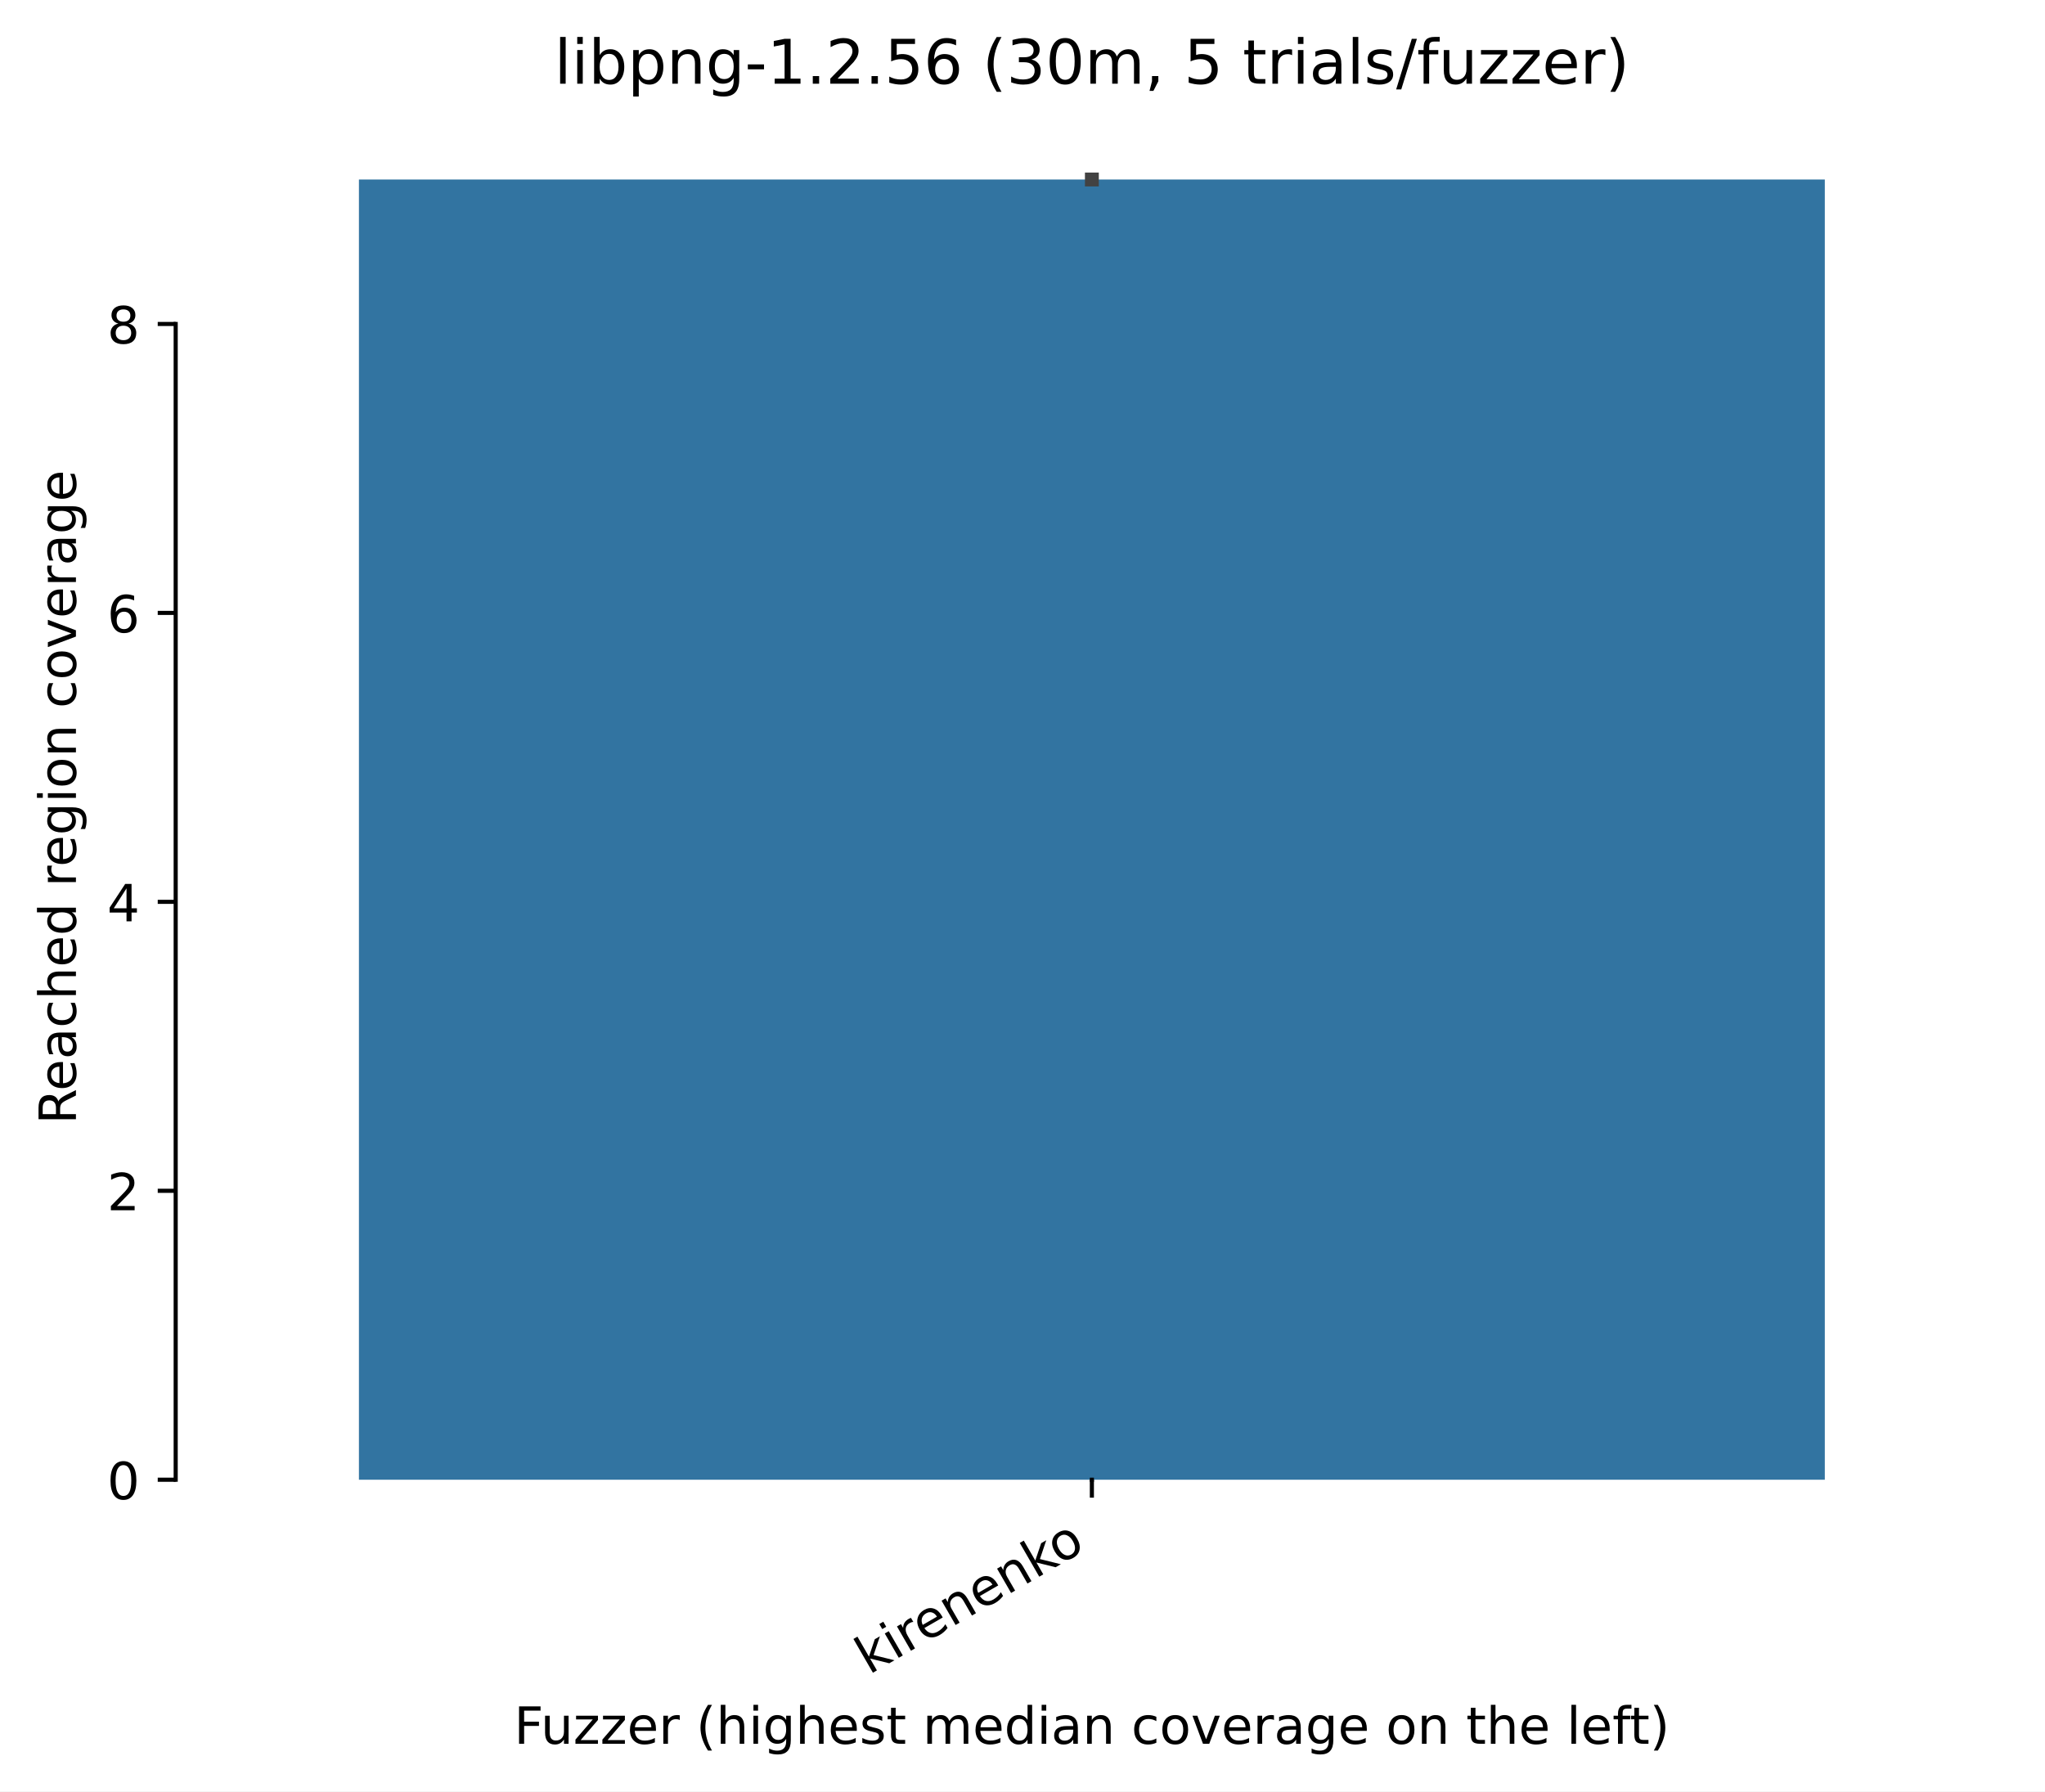
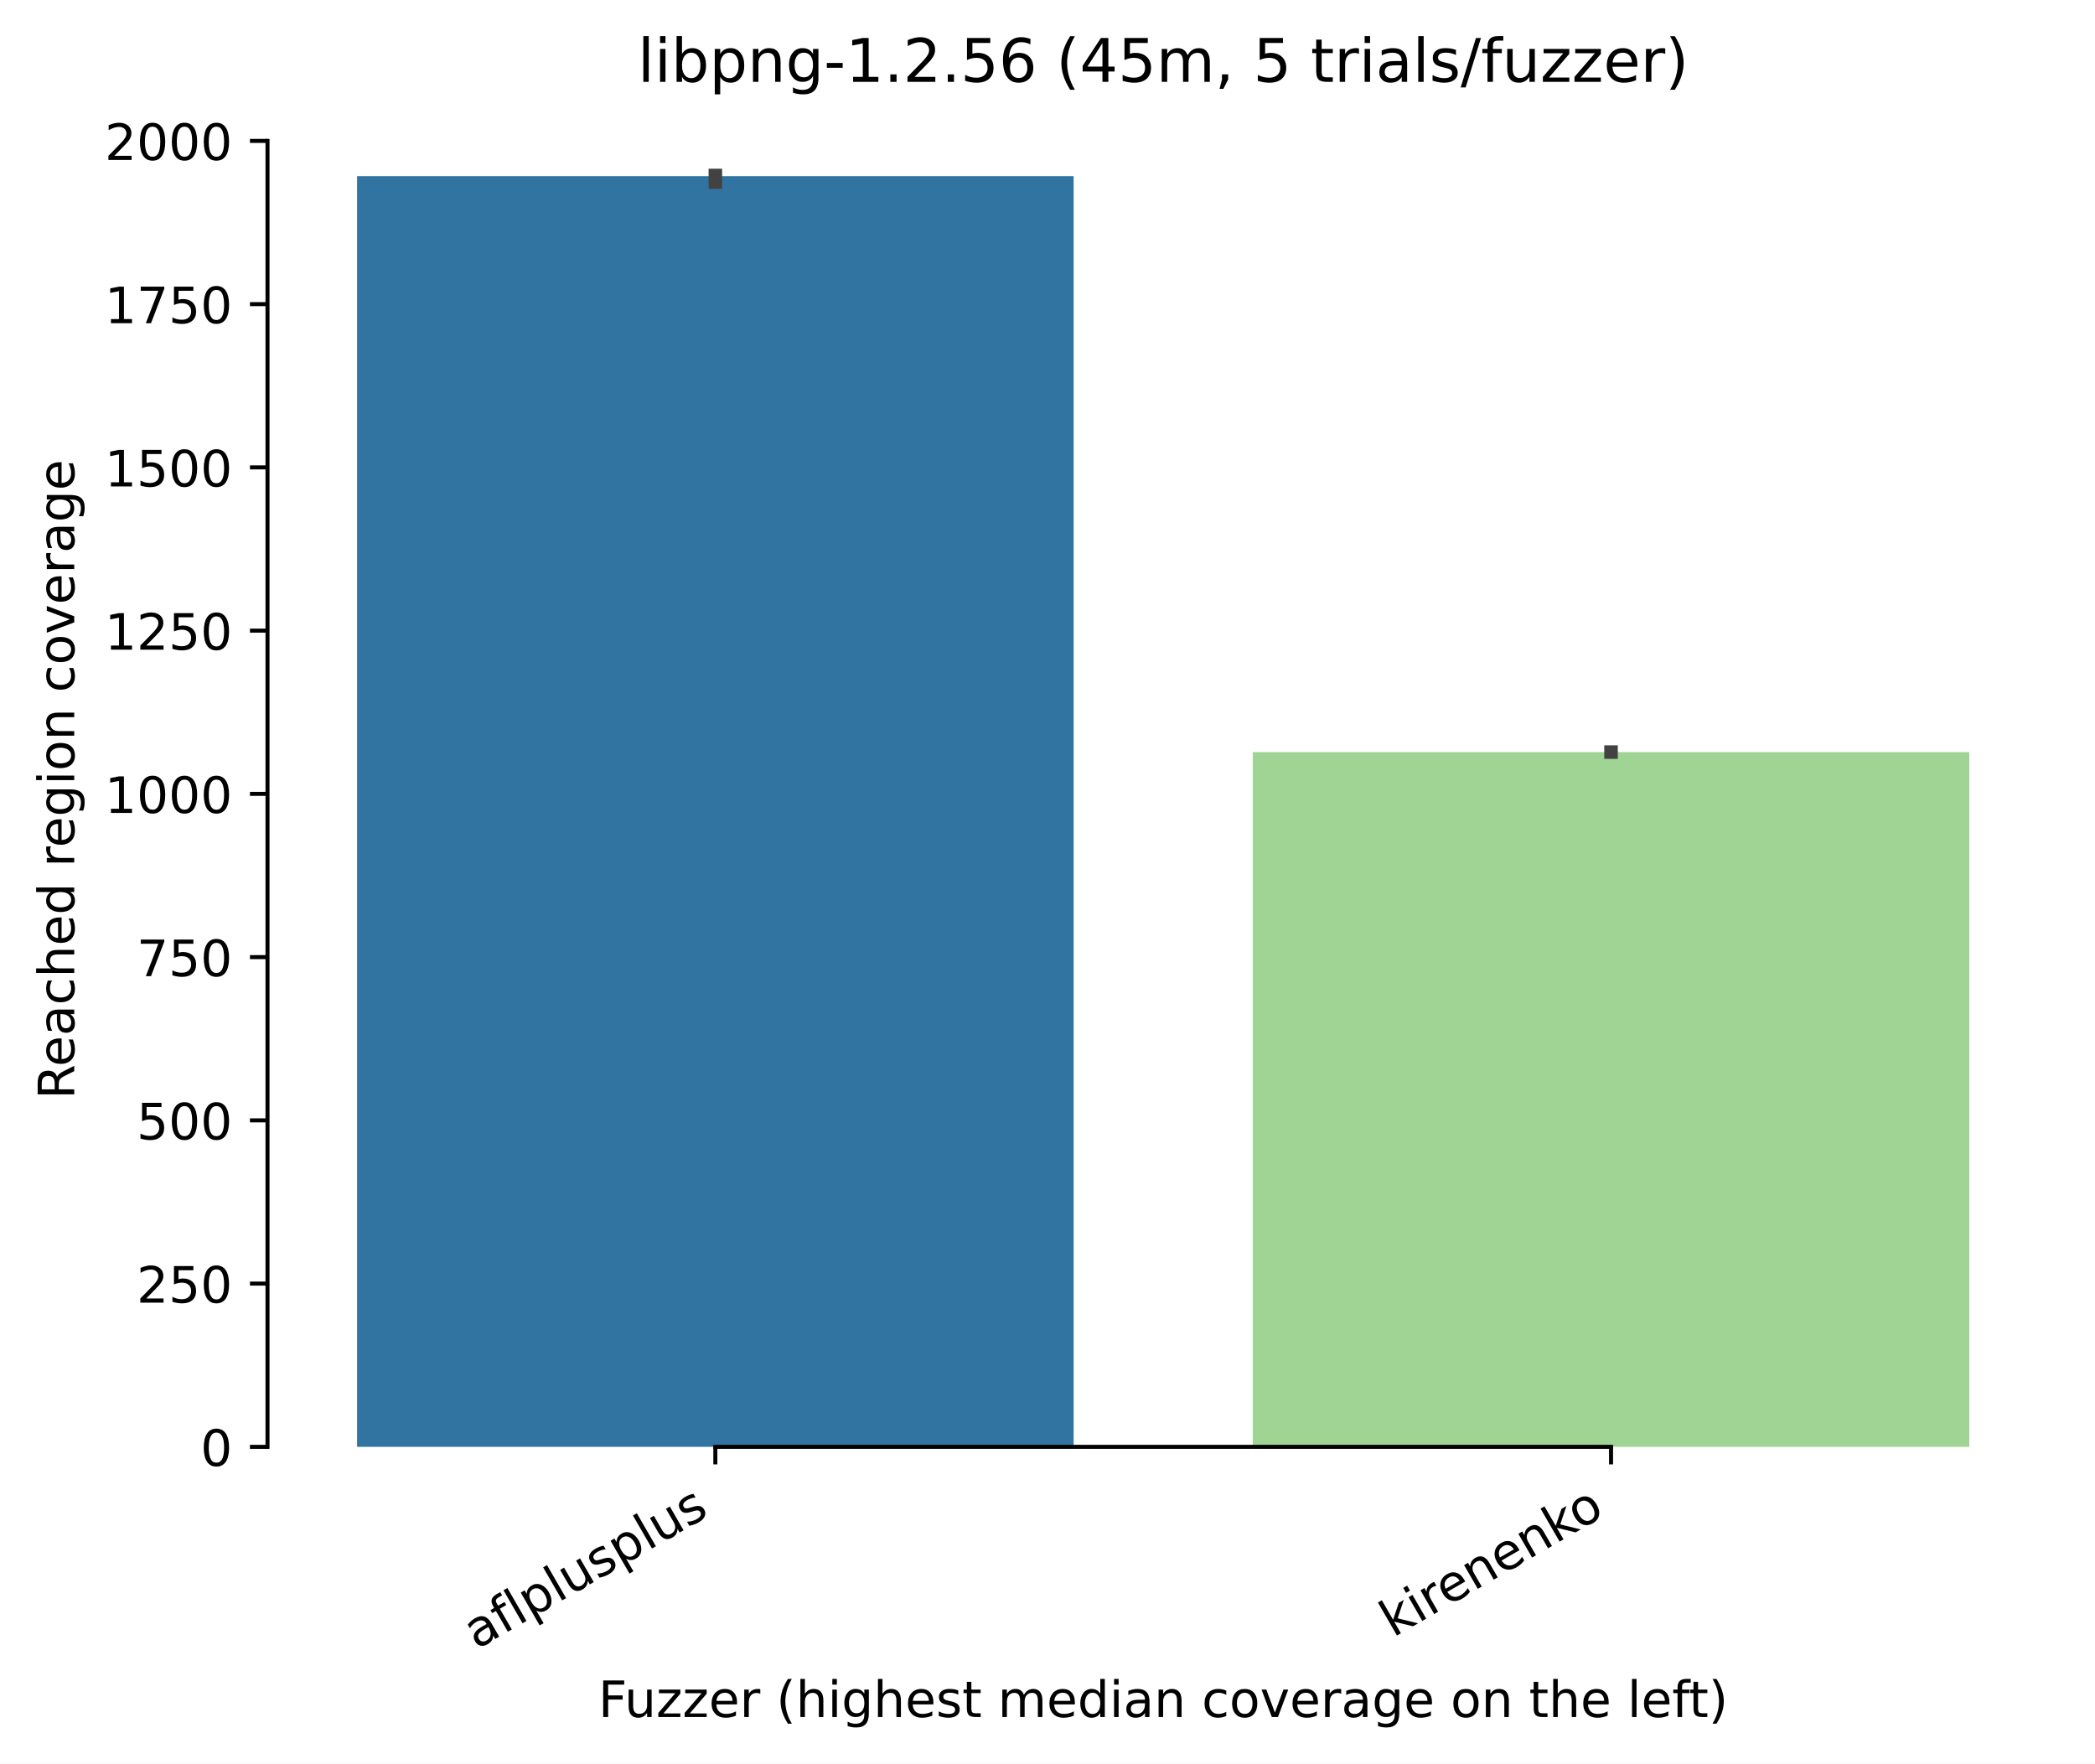
- <svg xmlns="http://www.w3.org/2000/svg" xmlns:xlink="http://www.w3.org/1999/xlink" height="349.181pt" version="1.1" viewBox="0 0 398.561 349.181" width="398.561pt">
+ <svg xmlns="http://www.w3.org/2000/svg" xmlns:xlink="http://www.w3.org/1999/xlink" height="351.576pt" version="1.1" viewBox="0 0 417.648 351.576" width="417.648pt">
  <defs>
    <style type="text/css">*{stroke-linecap:butt;stroke-linejoin:round;}</style>
  </defs>
  <g id="figure_1">
    <g id="patch_1">
-       <path d="M 0 349.181  L 398.561 349.181  L 398.561 -0  L 0 -0  z " style="fill:#ffffff;" />
+       <path d="M 0 351.576  L 417.648 351.576  L 417.648 0  L 0 0  z " style="fill:#ffffff;" />
    </g>
    <g id="axes_1">
      <g id="patch_2">
-         <path d="M 34.241 288.43  L 391.361 288.43  L 391.361 22.318  L 34.241 22.318  z " style="fill:#ffffff;" />
+         <path d="M 53.328 288.43  L 410.448 288.43  L 410.448 22.318  L 53.328 22.318  z " style="fill:#ffffff;" />
      </g>
      <g id="patch_3">
-         <path clip-path="url(#p8a87425420)" d="M 69.953 288.43  L 355.649 288.43  L 355.649 34.99  L 69.953 34.99  z " style="fill:#3274a1;" />
+         <path clip-path="url(#pb65edee207)" d="M 71.184 288.43  L 214.032 288.43  L 214.032 35.12  L 71.184 35.12  z " style="fill:#3274a1;" />
+       </g>
+       <g id="patch_4">
+         <path clip-path="url(#pb65edee207)" d="M 249.744 288.43  L 392.592 288.43  L 392.592 149.93  L 249.744 149.93  z " style="fill:#9fd495;" />
      </g>
      <g id="matplotlib.axis_1">
        <g id="xtick_1">
          <g id="line2d_1">
            <defs>
-               <path d="M 0 0  L 0 3.5  " id="m3ad1e828c8" style="stroke:#000000;stroke-width:0.8;" />
+               <path d="M 0 0  L 0 3.5  " id="m76d5d3976e" style="stroke:#000000;stroke-width:0.8;" />
            </defs>
            <g>
-               <use style="stroke:#000000;stroke-width:0.8;" x="212.801" xlink:href="#m3ad1e828c8" y="288.43" />
+               <use style="stroke:#000000;stroke-width:0.8;" x="142.608" xlink:href="#m76d5d3976e" y="288.43" />
            </g>
          </g>
          <g id="text_1">
-             <g transform="translate(169.3404 326.502)rotate(-30)scale(0.1 -0.1)">
+             <g transform="translate(94.99912 328.8973)rotate(-30)scale(0.1 -0.1)">
+               <defs>
+                 <path d="M 34.281 27.484  Q 23.391 27.484 19.188 25  Q 14.984 22.516 14.984 16.5  Q 14.984 11.719 18.141 8.906  Q 21.297 6.109 26.703 6.109  Q 34.188 6.109 38.703 11.406  Q 43.219 16.703 43.219 25.484  L 43.219 27.484  z M 52.203 31.203  L 52.203 0  L 43.219 0  L 43.219 8.297  Q 40.141 3.328 35.547 0.953  Q 30.953 -1.422 24.312 -1.422  Q 15.922 -1.422 10.953 3.297  Q 6 8.016 6 15.922  Q 6 25.141 12.172 29.828  Q 18.359 34.516 30.609 34.516  L 43.219 34.516  L 43.219 35.406  Q 43.219 41.609 39.141 45  Q 35.062 48.391 27.688 48.391  Q 23 48.391 18.547 47.266  Q 14.109 46.141 10.016 43.891  L 10.016 52.203  Q 14.938 54.109 19.578 55.047  Q 24.219 56 28.609 56  Q 40.484 56 46.344 49.844  Q 52.203 43.703 52.203 31.203  z " id="DejaVuSans-97" />
+                 <path d="M 37.109 75.984  L 37.109 68.5  L 28.516 68.5  Q 23.688 68.5 21.797 66.547  Q 19.922 64.594 19.922 59.516  L 19.922 54.688  L 34.719 54.688  L 34.719 47.703  L 19.922 47.703  L 19.922 0  L 10.891 0  L 10.891 47.703  L 2.297 47.703  L 2.297 54.688  L 10.891 54.688  L 10.891 58.5  Q 10.891 67.625 15.141 71.797  Q 19.391 75.984 28.609 75.984  z " id="DejaVuSans-102" />
+                 <path d="M 9.422 75.984  L 18.406 75.984  L 18.406 0  L 9.422 0  z " id="DejaVuSans-108" />
+                 <path d="M 18.109 8.203  L 18.109 -20.797  L 9.078 -20.797  L 9.078 54.688  L 18.109 54.688  L 18.109 46.391  Q 20.953 51.266 25.266 53.625  Q 29.594 56 35.594 56  Q 45.562 56 51.781 48.094  Q 58.016 40.188 58.016 27.297  Q 58.016 14.406 51.781 6.484  Q 45.562 -1.422 35.594 -1.422  Q 29.594 -1.422 25.266 0.953  Q 20.953 3.328 18.109 8.203  z M 48.688 27.297  Q 48.688 37.203 44.609 42.844  Q 40.531 48.484 33.406 48.484  Q 26.266 48.484 22.188 42.844  Q 18.109 37.203 18.109 27.297  Q 18.109 17.391 22.188 11.75  Q 26.266 6.109 33.406 6.109  Q 40.531 6.109 44.609 11.75  Q 48.688 17.391 48.688 27.297  z " id="DejaVuSans-112" />
+                 <path d="M 8.5 21.578  L 8.5 54.688  L 17.484 54.688  L 17.484 21.922  Q 17.484 14.156 20.5 10.266  Q 23.531 6.391 29.594 6.391  Q 36.859 6.391 41.078 11.031  Q 45.312 15.672 45.312 23.688  L 45.312 54.688  L 54.297 54.688  L 54.297 0  L 45.312 0  L 45.312 8.406  Q 42.047 3.422 37.719 1  Q 33.406 -1.422 27.688 -1.422  Q 18.266 -1.422 13.375 4.438  Q 8.5 10.297 8.5 21.578  z M 31.109 56  z " id="DejaVuSans-117" />
+                 <path d="M 44.281 53.078  L 44.281 44.578  Q 40.484 46.531 36.375 47.5  Q 32.281 48.484 27.875 48.484  Q 21.188 48.484 17.844 46.438  Q 14.5 44.391 14.5 40.281  Q 14.5 37.156 16.891 35.375  Q 19.281 33.594 26.516 31.984  L 29.594 31.297  Q 39.156 29.25 43.188 25.516  Q 47.219 21.781 47.219 15.094  Q 47.219 7.469 41.188 3.016  Q 35.156 -1.422 24.609 -1.422  Q 20.219 -1.422 15.453 -0.562  Q 10.688 0.297 5.422 2  L 5.422 11.281  Q 10.406 8.688 15.234 7.391  Q 20.062 6.109 24.812 6.109  Q 31.156 6.109 34.562 8.281  Q 37.984 10.453 37.984 14.406  Q 37.984 18.062 35.516 20.016  Q 33.062 21.969 24.703 23.781  L 21.578 24.516  Q 13.234 26.266 9.516 29.906  Q 5.812 33.547 5.812 39.891  Q 5.812 47.609 11.281 51.797  Q 16.75 56 26.812 56  Q 31.781 56 36.172 55.266  Q 40.578 54.547 44.281 53.078  z " id="DejaVuSans-115" />
+               </defs>
+               <use xlink:href="#DejaVuSans-97" />
+               <use x="61.279" xlink:href="#DejaVuSans-102" />
+               <use x="96.484" xlink:href="#DejaVuSans-108" />
+               <use x="124.268" xlink:href="#DejaVuSans-112" />
+               <use x="187.744" xlink:href="#DejaVuSans-108" />
+               <use x="215.527" xlink:href="#DejaVuSans-117" />
+               <use x="278.906" xlink:href="#DejaVuSans-115" />
+               <use x="331.006" xlink:href="#DejaVuSans-112" />
+               <use x="394.482" xlink:href="#DejaVuSans-108" />
+               <use x="422.266" xlink:href="#DejaVuSans-117" />
+               <use x="485.645" xlink:href="#DejaVuSans-115" />
+             </g>
+           </g>
+         </g>
+         <g id="xtick_2">
+           <g id="line2d_2">
+             <g>
+               <use style="stroke:#000000;stroke-width:0.8;" x="321.168" xlink:href="#m76d5d3976e" y="288.43" />
+             </g>
+           </g>
+           <g id="text_2">
+             <g transform="translate(277.7079 326.502)rotate(-30)scale(0.1 -0.1)">
              <defs>
                <path d="M 9.078 75.984  L 18.109 75.984  L 18.109 31.109  L 44.922 54.688  L 56.391 54.688  L 27.391 29.109  L 57.625 0  L 45.906 0  L 18.109 26.703  L 18.109 0  L 9.078 0  z " id="DejaVuSans-107" />
                <path d="M 9.422 54.688  L 18.406 54.688  L 18.406 0  L 9.422 0  z M 9.422 75.984  L 18.406 75.984  L 18.406 64.594  L 9.422 64.594  z " id="DejaVuSans-105" />
                <path d="M 41.109 46.297  Q 39.594 47.172 37.812 47.578  Q 36.031 48 33.891 48  Q 26.266 48 22.188 43.047  Q 18.109 38.094 18.109 28.812  L 18.109 0  L 9.078 0  L 9.078 54.688  L 18.109 54.688  L 18.109 46.188  Q 20.953 51.172 25.484 53.578  Q 30.031 56 36.531 56  Q 37.453 56 38.578 55.875  Q 39.703 55.766 41.062 55.516  z " id="DejaVuSans-114" />
                <path d="M 56.203 29.594  L 56.203 25.203  L 14.891 25.203  Q 15.484 15.922 20.484 11.062  Q 25.484 6.203 34.422 6.203  Q 39.594 6.203 44.453 7.469  Q 49.312 8.734 54.109 11.281  L 54.109 2.781  Q 49.266 0.734 44.188 -0.344  Q 39.109 -1.422 33.891 -1.422  Q 20.797 -1.422 13.156 6.188  Q 5.516 13.812 5.516 26.812  Q 5.516 40.234 12.766 48.109  Q 20.016 56 32.328 56  Q 43.359 56 49.781 48.891  Q 56.203 41.797 56.203 29.594  z M 47.219 32.234  Q 47.125 39.594 43.094 43.984  Q 39.062 48.391 32.422 48.391  Q 24.906 48.391 20.391 44.141  Q 15.875 39.891 15.188 32.172  z " id="DejaVuSans-101" />
                <path d="M 54.891 33.016  L 54.891 0  L 45.906 0  L 45.906 32.719  Q 45.906 40.484 42.875 44.328  Q 39.844 48.188 33.797 48.188  Q 26.516 48.188 22.312 43.547  Q 18.109 38.922 18.109 30.906  L 18.109 0  L 9.078 0  L 9.078 54.688  L 18.109 54.688  L 18.109 46.188  Q 21.344 51.125 25.703 53.562  Q 30.078 56 35.797 56  Q 45.219 56 50.047 50.172  Q 54.891 44.344 54.891 33.016  z " id="DejaVuSans-110" />
                <path d="M 30.609 48.391  Q 23.391 48.391 19.188 42.75  Q 14.984 37.109 14.984 27.297  Q 14.984 17.484 19.156 11.844  Q 23.344 6.203 30.609 6.203  Q 37.797 6.203 41.984 11.859  Q 46.188 17.531 46.188 27.297  Q 46.188 37.016 41.984 42.703  Q 37.797 48.391 30.609 48.391  z M 30.609 56  Q 42.328 56 49.016 48.375  Q 55.719 40.766 55.719 27.297  Q 55.719 13.875 49.016 6.219  Q 42.328 -1.422 30.609 -1.422  Q 18.844 -1.422 12.172 6.219  Q 5.516 13.875 5.516 27.297  Q 5.516 40.766 12.172 48.375  Q 18.844 56 30.609 56  z " id="DejaVuSans-111" />
              </defs>
              <use xlink:href="#DejaVuSans-107" />
              <use x="57.91" xlink:href="#DejaVuSans-105" />
              <use x="85.693" xlink:href="#DejaVuSans-114" />
              <use x="124.557" xlink:href="#DejaVuSans-101" />
              <use x="186.08" xlink:href="#DejaVuSans-110" />
              <use x="249.459" xlink:href="#DejaVuSans-101" />
              <use x="310.982" xlink:href="#DejaVuSans-110" />
              <use x="374.361" xlink:href="#DejaVuSans-107" />
              <use x="428.646" xlink:href="#DejaVuSans-111" />
            </g>
          </g>
        </g>
-         <g id="text_2">
-           <g transform="translate(100.1827 339.9015)scale(0.1 -0.1)">
+         <g id="text_3">
+           <g transform="translate(119.2702 342.2968)scale(0.1 -0.1)">
            <defs>
              <path d="M 9.812 72.906  L 51.703 72.906  L 51.703 64.594  L 19.672 64.594  L 19.672 43.109  L 48.578 43.109  L 48.578 34.812  L 19.672 34.812  L 19.672 0  L 9.812 0  z " id="DejaVuSans-70" />
-               <path d="M 8.5 21.578  L 8.5 54.688  L 17.484 54.688  L 17.484 21.922  Q 17.484 14.156 20.5 10.266  Q 23.531 6.391 29.594 6.391  Q 36.859 6.391 41.078 11.031  Q 45.312 15.672 45.312 23.688  L 45.312 54.688  L 54.297 54.688  L 54.297 0  L 45.312 0  L 45.312 8.406  Q 42.047 3.422 37.719 1  Q 33.406 -1.422 27.688 -1.422  Q 18.266 -1.422 13.375 4.438  Q 8.5 10.297 8.5 21.578  z M 31.109 56  z " id="DejaVuSans-117" />
              <path d="M 5.516 54.688  L 48.188 54.688  L 48.188 46.484  L 14.406 7.172  L 48.188 7.172  L 48.188 0  L 4.297 0  L 4.297 8.203  L 38.094 47.516  L 5.516 47.516  z " id="DejaVuSans-122" />
              <path id="DejaVuSans-32" />
              <path d="M 31 75.875  Q 24.469 64.656 21.281 53.656  Q 18.109 42.672 18.109 31.391  Q 18.109 20.125 21.312 9.062  Q 24.516 -2 31 -13.188  L 23.188 -13.188  Q 15.875 -1.703 12.234 9.375  Q 8.594 20.453 8.594 31.391  Q 8.594 42.281 12.203 53.312  Q 15.828 64.359 23.188 75.875  z " id="DejaVuSans-40" />
              <path d="M 54.891 33.016  L 54.891 0  L 45.906 0  L 45.906 32.719  Q 45.906 40.484 42.875 44.328  Q 39.844 48.188 33.797 48.188  Q 26.516 48.188 22.312 43.547  Q 18.109 38.922 18.109 30.906  L 18.109 0  L 9.078 0  L 9.078 75.984  L 18.109 75.984  L 18.109 46.188  Q 21.344 51.125 25.703 53.562  Q 30.078 56 35.797 56  Q 45.219 56 50.047 50.172  Q 54.891 44.344 54.891 33.016  z " id="DejaVuSans-104" />
              <path d="M 45.406 27.984  Q 45.406 37.75 41.375 43.109  Q 37.359 48.484 30.078 48.484  Q 22.859 48.484 18.828 43.109  Q 14.797 37.75 14.797 27.984  Q 14.797 18.266 18.828 12.891  Q 22.859 7.516 30.078 7.516  Q 37.359 7.516 41.375 12.891  Q 45.406 18.266 45.406 27.984  z M 54.391 6.781  Q 54.391 -7.172 48.188 -13.984  Q 42 -20.797 29.203 -20.797  Q 24.469 -20.797 20.266 -20.094  Q 16.062 -19.391 12.109 -17.922  L 12.109 -9.188  Q 16.062 -11.328 19.922 -12.344  Q 23.781 -13.375 27.781 -13.375  Q 36.625 -13.375 41.016 -8.766  Q 45.406 -4.156 45.406 5.172  L 45.406 9.625  Q 42.625 4.781 38.281 2.391  Q 33.938 0 27.875 0  Q 17.828 0 11.672 7.656  Q 5.516 15.328 5.516 27.984  Q 5.516 40.672 11.672 48.328  Q 17.828 56 27.875 56  Q 33.938 56 38.281 53.609  Q 42.625 51.219 45.406 46.391  L 45.406 54.688  L 54.391 54.688  z " id="DejaVuSans-103" />
-               <path d="M 44.281 53.078  L 44.281 44.578  Q 40.484 46.531 36.375 47.5  Q 32.281 48.484 27.875 48.484  Q 21.188 48.484 17.844 46.438  Q 14.5 44.391 14.5 40.281  Q 14.5 37.156 16.891 35.375  Q 19.281 33.594 26.516 31.984  L 29.594 31.297  Q 39.156 29.25 43.188 25.516  Q 47.219 21.781 47.219 15.094  Q 47.219 7.469 41.188 3.016  Q 35.156 -1.422 24.609 -1.422  Q 20.219 -1.422 15.453 -0.562  Q 10.688 0.297 5.422 2  L 5.422 11.281  Q 10.406 8.688 15.234 7.391  Q 20.062 6.109 24.812 6.109  Q 31.156 6.109 34.562 8.281  Q 37.984 10.453 37.984 14.406  Q 37.984 18.062 35.516 20.016  Q 33.062 21.969 24.703 23.781  L 21.578 24.516  Q 13.234 26.266 9.516 29.906  Q 5.812 33.547 5.812 39.891  Q 5.812 47.609 11.281 51.797  Q 16.75 56 26.812 56  Q 31.781 56 36.172 55.266  Q 40.578 54.547 44.281 53.078  z " id="DejaVuSans-115" />
              <path d="M 18.312 70.219  L 18.312 54.688  L 36.812 54.688  L 36.812 47.703  L 18.312 47.703  L 18.312 18.016  Q 18.312 11.328 20.141 9.422  Q 21.969 7.516 27.594 7.516  L 36.812 7.516  L 36.812 0  L 27.594 0  Q 17.188 0 13.234 3.875  Q 9.281 7.766 9.281 18.016  L 9.281 47.703  L 2.688 47.703  L 2.688 54.688  L 9.281 54.688  L 9.281 70.219  z " id="DejaVuSans-116" />
              <path d="M 52 44.188  Q 55.375 50.25 60.062 53.125  Q 64.75 56 71.094 56  Q 79.641 56 84.281 50.016  Q 88.922 44.047 88.922 33.016  L 88.922 0  L 79.891 0  L 79.891 32.719  Q 79.891 40.578 77.094 44.375  Q 74.312 48.188 68.609 48.188  Q 61.625 48.188 57.562 43.547  Q 53.516 38.922 53.516 30.906  L 53.516 0  L 44.484 0  L 44.484 32.719  Q 44.484 40.625 41.703 44.406  Q 38.922 48.188 33.109 48.188  Q 26.219 48.188 22.156 43.531  Q 18.109 38.875 18.109 30.906  L 18.109 0  L 9.078 0  L 9.078 54.688  L 18.109 54.688  L 18.109 46.188  Q 21.188 51.219 25.484 53.609  Q 29.781 56 35.688 56  Q 41.656 56 45.828 52.969  Q 50 49.953 52 44.188  z " id="DejaVuSans-109" />
              <path d="M 45.406 46.391  L 45.406 75.984  L 54.391 75.984  L 54.391 0  L 45.406 0  L 45.406 8.203  Q 42.578 3.328 38.25 0.953  Q 33.938 -1.422 27.875 -1.422  Q 17.969 -1.422 11.734 6.484  Q 5.516 14.406 5.516 27.297  Q 5.516 40.188 11.734 48.094  Q 17.969 56 27.875 56  Q 33.938 56 38.25 53.625  Q 42.578 51.266 45.406 46.391  z M 14.797 27.297  Q 14.797 17.391 18.875 11.75  Q 22.953 6.109 30.078 6.109  Q 37.203 6.109 41.297 11.75  Q 45.406 17.391 45.406 27.297  Q 45.406 37.203 41.297 42.844  Q 37.203 48.484 30.078 48.484  Q 22.953 48.484 18.875 42.844  Q 14.797 37.203 14.797 27.297  z " id="DejaVuSans-100" />
-               <path d="M 34.281 27.484  Q 23.391 27.484 19.188 25  Q 14.984 22.516 14.984 16.5  Q 14.984 11.719 18.141 8.906  Q 21.297 6.109 26.703 6.109  Q 34.188 6.109 38.703 11.406  Q 43.219 16.703 43.219 25.484  L 43.219 27.484  z M 52.203 31.203  L 52.203 0  L 43.219 0  L 43.219 8.297  Q 40.141 3.328 35.547 0.953  Q 30.953 -1.422 24.312 -1.422  Q 15.922 -1.422 10.953 3.297  Q 6 8.016 6 15.922  Q 6 25.141 12.172 29.828  Q 18.359 34.516 30.609 34.516  L 43.219 34.516  L 43.219 35.406  Q 43.219 41.609 39.141 45  Q 35.062 48.391 27.688 48.391  Q 23 48.391 18.547 47.266  Q 14.109 46.141 10.016 43.891  L 10.016 52.203  Q 14.938 54.109 19.578 55.047  Q 24.219 56 28.609 56  Q 40.484 56 46.344 49.844  Q 52.203 43.703 52.203 31.203  z " id="DejaVuSans-97" />
              <path d="M 48.781 52.594  L 48.781 44.188  Q 44.969 46.297 41.141 47.344  Q 37.312 48.391 33.406 48.391  Q 24.656 48.391 19.812 42.844  Q 14.984 37.312 14.984 27.297  Q 14.984 17.281 19.812 11.734  Q 24.656 6.203 33.406 6.203  Q 37.312 6.203 41.141 7.25  Q 44.969 8.297 48.781 10.406  L 48.781 2.094  Q 45.016 0.344 40.984 -0.531  Q 36.969 -1.422 32.422 -1.422  Q 20.062 -1.422 12.781 6.344  Q 5.516 14.109 5.516 27.297  Q 5.516 40.672 12.859 48.328  Q 20.219 56 33.016 56  Q 37.156 56 41.109 55.141  Q 45.062 54.297 48.781 52.594  z " id="DejaVuSans-99" />
              <path d="M 2.984 54.688  L 12.5 54.688  L 29.594 8.797  L 46.688 54.688  L 56.203 54.688  L 35.688 0  L 23.484 0  z " id="DejaVuSans-118" />
-               <path d="M 9.422 75.984  L 18.406 75.984  L 18.406 0  L 9.422 0  z " id="DejaVuSans-108" />
-               <path d="M 37.109 75.984  L 37.109 68.5  L 28.516 68.5  Q 23.688 68.5 21.797 66.547  Q 19.922 64.594 19.922 59.516  L 19.922 54.688  L 34.719 54.688  L 34.719 47.703  L 19.922 47.703  L 19.922 0  L 10.891 0  L 10.891 47.703  L 2.297 47.703  L 2.297 54.688  L 10.891 54.688  L 10.891 58.5  Q 10.891 67.625 15.141 71.797  Q 19.391 75.984 28.609 75.984  z " id="DejaVuSans-102" />
              <path d="M 8.016 75.875  L 15.828 75.875  Q 23.141 64.359 26.781 53.312  Q 30.422 42.281 30.422 31.391  Q 30.422 20.453 26.781 9.375  Q 23.141 -1.703 15.828 -13.188  L 8.016 -13.188  Q 14.5 -2 17.703 9.062  Q 20.906 20.125 20.906 31.391  Q 20.906 42.672 17.703 53.656  Q 14.5 64.656 8.016 75.875  z " id="DejaVuSans-41" />
            </defs>
            <use xlink:href="#DejaVuSans-70" />
            <use x="52.02" xlink:href="#DejaVuSans-117" />
            <use x="115.398" xlink:href="#DejaVuSans-122" />
            <use x="167.889" xlink:href="#DejaVuSans-122" />
            <use x="220.379" xlink:href="#DejaVuSans-101" />
            <use x="281.902" xlink:href="#DejaVuSans-114" />
            <use x="323.016" xlink:href="#DejaVuSans-32" />
            <use x="354.803" xlink:href="#DejaVuSans-40" />
            <use x="393.816" xlink:href="#DejaVuSans-104" />
            <use x="457.195" xlink:href="#DejaVuSans-105" />
            <use x="484.979" xlink:href="#DejaVuSans-103" />
            <use x="548.455" xlink:href="#DejaVuSans-104" />
            <use x="611.834" xlink:href="#DejaVuSans-101" />
            <use x="673.357" xlink:href="#DejaVuSans-115" />
            <use x="725.457" xlink:href="#DejaVuSans-116" />
            <use x="764.666" xlink:href="#DejaVuSans-32" />
            <use x="796.453" xlink:href="#DejaVuSans-109" />
            <use x="893.865" xlink:href="#DejaVuSans-101" />
            <use x="955.389" xlink:href="#DejaVuSans-100" />
            <use x="1018.865" xlink:href="#DejaVuSans-105" />
            <use x="1046.648" xlink:href="#DejaVuSans-97" />
            <use x="1107.928" xlink:href="#DejaVuSans-110" />
            <use x="1171.307" xlink:href="#DejaVuSans-32" />
            <use x="1203.094" xlink:href="#DejaVuSans-99" />
            <use x="1258.074" xlink:href="#DejaVuSans-111" />
            <use x="1319.256" xlink:href="#DejaVuSans-118" />
            <use x="1378.436" xlink:href="#DejaVuSans-101" />
            <use x="1439.959" xlink:href="#DejaVuSans-114" />
            <use x="1481.072" xlink:href="#DejaVuSans-97" />
            <use x="1542.352" xlink:href="#DejaVuSans-103" />
            <use x="1605.828" xlink:href="#DejaVuSans-101" />
            <use x="1667.352" xlink:href="#DejaVuSans-32" />
            <use x="1699.139" xlink:href="#DejaVuSans-111" />
            <use x="1760.32" xlink:href="#DejaVuSans-110" />
            <use x="1823.699" xlink:href="#DejaVuSans-32" />
            <use x="1855.486" xlink:href="#DejaVuSans-116" />
            <use x="1894.695" xlink:href="#DejaVuSans-104" />
            <use x="1958.074" xlink:href="#DejaVuSans-101" />
            <use x="2019.598" xlink:href="#DejaVuSans-32" />
            <use x="2051.385" xlink:href="#DejaVuSans-108" />
            <use x="2079.168" xlink:href="#DejaVuSans-101" />
            <use x="2140.691" xlink:href="#DejaVuSans-102" />
            <use x="2174.146" xlink:href="#DejaVuSans-116" />
            <use x="2213.355" xlink:href="#DejaVuSans-41" />
          </g>
        </g>
      </g>
      <g id="matplotlib.axis_2">
        <g id="ytick_1">
-           <g id="line2d_2">
+           <g id="line2d_3">
            <defs>
-               <path d="M 0 0  L -3.5 0  " id="m79278d3748" style="stroke:#000000;stroke-width:0.8;" />
+               <path d="M 0 0  L -3.5 0  " id="m208390d8b7" style="stroke:#000000;stroke-width:0.8;" />
            </defs>
            <g>
-               <use style="stroke:#000000;stroke-width:0.8;" x="34.241" xlink:href="#m79278d3748" y="288.43" />
-             </g>
-           </g>
-           <g id="text_3">
-             <g transform="translate(20.87813 292.2293)scale(0.1 -0.1)">
+               <use style="stroke:#000000;stroke-width:0.8;" x="53.328" xlink:href="#m208390d8b7" y="288.43" />
+             </g>
+           </g>
+           <g id="text_4">
+             <g transform="translate(39.96563 292.2293)scale(0.1 -0.1)">
              <defs>
                <path d="M 31.781 66.406  Q 24.172 66.406 20.328 58.906  Q 16.5 51.422 16.5 36.375  Q 16.5 21.391 20.328 13.891  Q 24.172 6.391 31.781 6.391  Q 39.453 6.391 43.281 13.891  Q 47.125 21.391 47.125 36.375  Q 47.125 51.422 43.281 58.906  Q 39.453 66.406 31.781 66.406  z M 31.781 74.219  Q 44.047 74.219 50.516 64.516  Q 56.984 54.828 56.984 36.375  Q 56.984 17.969 50.516 8.266  Q 44.047 -1.422 31.781 -1.422  Q 19.531 -1.422 13.062 8.266  Q 6.594 17.969 6.594 36.375  Q 6.594 54.828 13.062 64.516  Q 19.531 74.219 31.781 74.219  z " id="DejaVuSans-48" />
              </defs>
              <use xlink:href="#DejaVuSans-48" />
            </g>
          </g>
        </g>
        <g id="ytick_2">
-           <g id="line2d_3">
-             <g>
-               <use style="stroke:#000000;stroke-width:0.8;" x="34.241" xlink:href="#m79278d3748" y="232.11" />
-             </g>
-           </g>
-           <g id="text_4">
-             <g transform="translate(20.87813 235.9093)scale(0.1 -0.1)">
+           <g id="line2d_4">
+             <g>
+               <use style="stroke:#000000;stroke-width:0.8;" x="53.328" xlink:href="#m208390d8b7" y="255.888" />
+             </g>
+           </g>
+           <g id="text_5">
+             <g transform="translate(27.24063 259.687)scale(0.1 -0.1)">
              <defs>
                <path d="M 19.188 8.297  L 53.609 8.297  L 53.609 0  L 7.328 0  L 7.328 8.297  Q 12.938 14.109 22.625 23.891  Q 32.328 33.688 34.812 36.531  Q 39.547 41.844 41.422 45.531  Q 43.312 49.219 43.312 52.781  Q 43.312 58.594 39.234 62.25  Q 35.156 65.922 28.609 65.922  Q 23.969 65.922 18.812 64.312  Q 13.672 62.703 7.812 59.422  L 7.812 69.391  Q 13.766 71.781 18.938 73  Q 24.125 74.219 28.422 74.219  Q 39.75 74.219 46.484 68.547  Q 53.219 62.891 53.219 53.422  Q 53.219 48.922 51.531 44.891  Q 49.859 40.875 45.406 35.406  Q 44.188 33.984 37.641 27.219  Q 31.109 20.453 19.188 8.297  z " id="DejaVuSans-50" />
+                 <path d="M 10.797 72.906  L 49.516 72.906  L 49.516 64.594  L 19.828 64.594  L 19.828 46.734  Q 21.969 47.469 24.109 47.828  Q 26.266 48.188 28.422 48.188  Q 40.625 48.188 47.75 41.5  Q 54.891 34.812 54.891 23.391  Q 54.891 11.625 47.562 5.094  Q 40.234 -1.422 26.906 -1.422  Q 22.312 -1.422 17.547 -0.641  Q 12.797 0.141 7.719 1.703  L 7.719 11.625  Q 12.109 9.234 16.797 8.062  Q 21.484 6.891 26.703 6.891  Q 35.156 6.891 40.078 11.328  Q 45.016 15.766 45.016 23.391  Q 45.016 31 40.078 35.438  Q 35.156 39.891 26.703 39.891  Q 22.75 39.891 18.812 39.016  Q 14.891 38.141 10.797 36.281  z " id="DejaVuSans-53" />
              </defs>
              <use xlink:href="#DejaVuSans-50" />
+               <use x="63.623" xlink:href="#DejaVuSans-53" />
+               <use x="127.246" xlink:href="#DejaVuSans-48" />
            </g>
          </g>
        </g>
        <g id="ytick_3">
-           <g id="line2d_4">
-             <g>
-               <use style="stroke:#000000;stroke-width:0.8;" x="34.241" xlink:href="#m79278d3748" y="175.79" />
-             </g>
-           </g>
-           <g id="text_5">
-             <g transform="translate(20.87813 179.5893)scale(0.1 -0.1)">
-               <defs>
-                 <path d="M 37.797 64.312  L 12.891 25.391  L 37.797 25.391  z M 35.203 72.906  L 47.609 72.906  L 47.609 25.391  L 58.016 25.391  L 58.016 17.188  L 47.609 17.188  L 47.609 0  L 37.797 0  L 37.797 17.188  L 4.891 17.188  L 4.891 26.703  z " id="DejaVuSans-52" />
-               </defs>
-               <use xlink:href="#DejaVuSans-52" />
+           <g id="line2d_5">
+             <g>
+               <use style="stroke:#000000;stroke-width:0.8;" x="53.328" xlink:href="#m208390d8b7" y="223.345" />
+             </g>
+           </g>
+           <g id="text_6">
+             <g transform="translate(27.24063 227.1446)scale(0.1 -0.1)">
+               <use xlink:href="#DejaVuSans-53" />
+               <use x="63.623" xlink:href="#DejaVuSans-48" />
+               <use x="127.246" xlink:href="#DejaVuSans-48" />
            </g>
          </g>
        </g>
        <g id="ytick_4">
-           <g id="line2d_5">
-             <g>
-               <use style="stroke:#000000;stroke-width:0.8;" x="34.241" xlink:href="#m79278d3748" y="119.47" />
-             </g>
-           </g>
-           <g id="text_6">
-             <g transform="translate(20.87813 123.2693)scale(0.1 -0.1)">
-               <defs>
-                 <path d="M 33.016 40.375  Q 26.375 40.375 22.484 35.828  Q 18.609 31.297 18.609 23.391  Q 18.609 15.531 22.484 10.953  Q 26.375 6.391 33.016 6.391  Q 39.656 6.391 43.531 10.953  Q 47.406 15.531 47.406 23.391  Q 47.406 31.297 43.531 35.828  Q 39.656 40.375 33.016 40.375  z M 52.594 71.297  L 52.594 62.312  Q 48.875 64.062 45.094 64.984  Q 41.312 65.922 37.594 65.922  Q 27.828 65.922 22.672 59.328  Q 17.531 52.734 16.797 39.406  Q 19.672 43.656 24.016 45.922  Q 28.375 48.188 33.594 48.188  Q 44.578 48.188 50.953 41.516  Q 57.328 34.859 57.328 23.391  Q 57.328 12.156 50.688 5.359  Q 44.047 -1.422 33.016 -1.422  Q 20.359 -1.422 13.672 8.266  Q 6.984 17.969 6.984 36.375  Q 6.984 53.656 15.188 63.938  Q 23.391 74.219 37.203 74.219  Q 40.922 74.219 44.703 73.484  Q 48.484 72.75 52.594 71.297  z " id="DejaVuSans-54" />
-               </defs>
-               <use xlink:href="#DejaVuSans-54" />
+           <g id="line2d_6">
+             <g>
+               <use style="stroke:#000000;stroke-width:0.8;" x="53.328" xlink:href="#m208390d8b7" y="190.803" />
+             </g>
+           </g>
+           <g id="text_7">
+             <g transform="translate(27.24063 194.6022)scale(0.1 -0.1)">
+               <defs>
+                 <path d="M 8.203 72.906  L 55.078 72.906  L 55.078 68.703  L 28.609 0  L 18.312 0  L 43.219 64.594  L 8.203 64.594  z " id="DejaVuSans-55" />
+               </defs>
+               <use xlink:href="#DejaVuSans-55" />
+               <use x="63.623" xlink:href="#DejaVuSans-53" />
+               <use x="127.246" xlink:href="#DejaVuSans-48" />
            </g>
          </g>
        </g>
        <g id="ytick_5">
-           <g id="line2d_6">
-             <g>
-               <use style="stroke:#000000;stroke-width:0.8;" x="34.241" xlink:href="#m79278d3748" y="63.15" />
-             </g>
-           </g>
-           <g id="text_7">
-             <g transform="translate(20.87813 66.94934)scale(0.1 -0.1)">
-               <defs>
-                 <path d="M 31.781 34.625  Q 24.75 34.625 20.719 30.859  Q 16.703 27.094 16.703 20.516  Q 16.703 13.922 20.719 10.156  Q 24.75 6.391 31.781 6.391  Q 38.812 6.391 42.859 10.172  Q 46.922 13.969 46.922 20.516  Q 46.922 27.094 42.891 30.859  Q 38.875 34.625 31.781 34.625  z M 21.922 38.812  Q 15.578 40.375 12.031 44.719  Q 8.5 49.078 8.5 55.328  Q 8.5 64.062 14.719 69.141  Q 20.953 74.219 31.781 74.219  Q 42.672 74.219 48.875 69.141  Q 55.078 64.062 55.078 55.328  Q 55.078 49.078 51.531 44.719  Q 48 40.375 41.703 38.812  Q 48.828 37.156 52.797 32.312  Q 56.781 27.484 56.781 20.516  Q 56.781 9.906 50.312 4.234  Q 43.844 -1.422 31.781 -1.422  Q 19.734 -1.422 13.25 4.234  Q 6.781 9.906 6.781 20.516  Q 6.781 27.484 10.781 32.312  Q 14.797 37.156 21.922 38.812  z M 18.312 54.391  Q 18.312 48.734 21.844 45.562  Q 25.391 42.391 31.781 42.391  Q 38.141 42.391 41.719 45.562  Q 45.312 48.734 45.312 54.391  Q 45.312 60.062 41.719 63.234  Q 38.141 66.406 31.781 66.406  Q 25.391 66.406 21.844 63.234  Q 18.312 60.062 18.312 54.391  z " id="DejaVuSans-56" />
-               </defs>
-               <use xlink:href="#DejaVuSans-56" />
-             </g>
-           </g>
-         </g>
-         <g id="text_8">
+           <g id="line2d_7">
+             <g>
+               <use style="stroke:#000000;stroke-width:0.8;" x="53.328" xlink:href="#m208390d8b7" y="158.261" />
+             </g>
+           </g>
+           <g id="text_8">
+             <g transform="translate(20.87813 162.0599)scale(0.1 -0.1)">
+               <defs>
+                 <path d="M 12.406 8.297  L 28.516 8.297  L 28.516 63.922  L 10.984 60.406  L 10.984 69.391  L 28.422 72.906  L 38.281 72.906  L 38.281 8.297  L 54.391 8.297  L 54.391 0  L 12.406 0  z " id="DejaVuSans-49" />
+               </defs>
+               <use xlink:href="#DejaVuSans-49" />
+               <use x="63.623" xlink:href="#DejaVuSans-48" />
+               <use x="127.246" xlink:href="#DejaVuSans-48" />
+               <use x="190.869" xlink:href="#DejaVuSans-48" />
+             </g>
+           </g>
+         </g>
+         <g id="ytick_6">
+           <g id="line2d_8">
+             <g>
+               <use style="stroke:#000000;stroke-width:0.8;" x="53.328" xlink:href="#m208390d8b7" y="125.718" />
+             </g>
+           </g>
+           <g id="text_9">
+             <g transform="translate(20.87813 129.5175)scale(0.1 -0.1)">
+               <use xlink:href="#DejaVuSans-49" />
+               <use x="63.623" xlink:href="#DejaVuSans-50" />
+               <use x="127.246" xlink:href="#DejaVuSans-53" />
+               <use x="190.869" xlink:href="#DejaVuSans-48" />
+             </g>
+           </g>
+         </g>
+         <g id="ytick_7">
+           <g id="line2d_9">
+             <g>
+               <use style="stroke:#000000;stroke-width:0.8;" x="53.328" xlink:href="#m208390d8b7" y="93.176" />
+             </g>
+           </g>
+           <g id="text_10">
+             <g transform="translate(20.87813 96.97511)scale(0.1 -0.1)">
+               <use xlink:href="#DejaVuSans-49" />
+               <use x="63.623" xlink:href="#DejaVuSans-53" />
+               <use x="127.246" xlink:href="#DejaVuSans-48" />
+               <use x="190.869" xlink:href="#DejaVuSans-48" />
+             </g>
+           </g>
+         </g>
+         <g id="ytick_8">
+           <g id="line2d_10">
+             <g>
+               <use style="stroke:#000000;stroke-width:0.8;" x="53.328" xlink:href="#m208390d8b7" y="60.634" />
+             </g>
+           </g>
+           <g id="text_11">
+             <g transform="translate(20.87813 64.43273)scale(0.1 -0.1)">
+               <use xlink:href="#DejaVuSans-49" />
+               <use x="63.623" xlink:href="#DejaVuSans-55" />
+               <use x="127.246" xlink:href="#DejaVuSans-53" />
+               <use x="190.869" xlink:href="#DejaVuSans-48" />
+             </g>
+           </g>
+         </g>
+         <g id="ytick_9">
+           <g id="line2d_11">
+             <g>
+               <use style="stroke:#000000;stroke-width:0.8;" x="53.328" xlink:href="#m208390d8b7" y="28.091" />
+             </g>
+           </g>
+           <g id="text_12">
+             <g transform="translate(20.87813 31.89036)scale(0.1 -0.1)">
+               <use xlink:href="#DejaVuSans-50" />
+               <use x="63.623" xlink:href="#DejaVuSans-48" />
+               <use x="127.246" xlink:href="#DejaVuSans-48" />
+               <use x="190.869" xlink:href="#DejaVuSans-48" />
+             </g>
+           </g>
+         </g>
+         <g id="text_13">
          <g transform="translate(14.79844 219.1366)rotate(-90)scale(0.1 -0.1)">
            <defs>
              <path d="M 44.391 34.188  Q 47.562 33.109 50.562 29.594  Q 53.562 26.078 56.594 19.922  L 66.609 0  L 56 0  L 46.688 18.703  Q 43.062 26.031 39.672 28.422  Q 36.281 30.812 30.422 30.812  L 19.672 30.812  L 19.672 0  L 9.812 0  L 9.812 72.906  L 32.078 72.906  Q 44.578 72.906 50.734 67.672  Q 56.891 62.453 56.891 51.906  Q 56.891 45.016 53.688 40.469  Q 50.484 35.938 44.391 34.188  z M 19.672 64.797  L 19.672 38.922  L 32.078 38.922  Q 39.203 38.922 42.844 42.219  Q 46.484 45.516 46.484 51.906  Q 46.484 58.297 42.844 61.547  Q 39.203 64.797 32.078 64.797  z " id="DejaVuSans-82" />
            </defs>
            <use xlink:href="#DejaVuSans-82" />
            <use x="64.982" xlink:href="#DejaVuSans-101" />
            <use x="126.506" xlink:href="#DejaVuSans-97" />
            <use x="187.785" xlink:href="#DejaVuSans-99" />
            <use x="242.766" xlink:href="#DejaVuSans-104" />
            <use x="306.145" xlink:href="#DejaVuSans-101" />
            <use x="367.668" xlink:href="#DejaVuSans-100" />
            <use x="431.145" xlink:href="#DejaVuSans-32" />
            <use x="462.932" xlink:href="#DejaVuSans-114" />
            <use x="501.795" xlink:href="#DejaVuSans-101" />
            <use x="563.318" xlink:href="#DejaVuSans-103" />
            <use x="626.795" xlink:href="#DejaVuSans-105" />
            <use x="654.578" xlink:href="#DejaVuSans-111" />
            <use x="715.76" xlink:href="#DejaVuSans-110" />
            <use x="779.139" xlink:href="#DejaVuSans-32" />
            <use x="810.926" xlink:href="#DejaVuSans-99" />
            <use x="865.906" xlink:href="#DejaVuSans-111" />
            <use x="927.088" xlink:href="#DejaVuSans-118" />
            <use x="986.268" xlink:href="#DejaVuSans-101" />
            <use x="1047.791" xlink:href="#DejaVuSans-114" />
            <use x="1088.904" xlink:href="#DejaVuSans-97" />
            <use x="1150.184" xlink:href="#DejaVuSans-103" />
            <use x="1213.66" xlink:href="#DejaVuSans-101" />
          </g>
        </g>
      </g>
-       <g id="line2d_7">
-         <path clip-path="url(#p8a87425420)" d="M 212.801 34.99  L 212.801 34.99  " style="fill:none;stroke:#424242;stroke-linecap:square;stroke-width:2.7;" />
-       </g>
-       <g id="patch_4">
-         <path d="M 34.241 288.43  L 34.241 63.15  " style="fill:none;stroke:#000000;stroke-linecap:square;stroke-linejoin:miter;stroke-width:0.8;" />
+       <g id="line2d_12">
+         <path clip-path="url(#pb65edee207)" d="M 142.608 36.292  L 142.608 34.99  " style="fill:none;stroke:#424242;stroke-linecap:square;stroke-width:2.7;" />
+       </g>
+       <g id="line2d_13">
+         <path clip-path="url(#pb65edee207)" d="M 321.168 149.93  L 321.168 149.93  " style="fill:none;stroke:#424242;stroke-linecap:square;stroke-width:2.7;" />
      </g>
      <g id="patch_5">
-         <path d="M 212.801 288.43  L 212.801 288.43  " style="fill:none;stroke:#000000;stroke-linecap:square;stroke-linejoin:miter;stroke-width:0.8;" />
-       </g>
-       <g id="text_9">
-         <g transform="translate(108.035 16.31812)scale(0.12 -0.12)">
+         <path d="M 53.328 288.43  L 53.328 28.091  " style="fill:none;stroke:#000000;stroke-linecap:square;stroke-linejoin:miter;stroke-width:0.8;" />
+       </g>
+       <g id="patch_6">
+         <path d="M 142.608 288.43  L 321.168 288.43  " style="fill:none;stroke:#000000;stroke-linecap:square;stroke-linejoin:miter;stroke-width:0.8;" />
+       </g>
+       <g id="text_14">
+         <g transform="translate(127.1225 16.31812)scale(0.12 -0.12)">
          <defs>
            <path d="M 48.688 27.297  Q 48.688 37.203 44.609 42.844  Q 40.531 48.484 33.406 48.484  Q 26.266 48.484 22.188 42.844  Q 18.109 37.203 18.109 27.297  Q 18.109 17.391 22.188 11.75  Q 26.266 6.109 33.406 6.109  Q 40.531 6.109 44.609 11.75  Q 48.688 17.391 48.688 27.297  z M 18.109 46.391  Q 20.953 51.266 25.266 53.625  Q 29.594 56 35.594 56  Q 45.562 56 51.781 48.094  Q 58.016 40.188 58.016 27.297  Q 58.016 14.406 51.781 6.484  Q 45.562 -1.422 35.594 -1.422  Q 29.594 -1.422 25.266 0.953  Q 20.953 3.328 18.109 8.203  L 18.109 0  L 9.078 0  L 9.078 75.984  L 18.109 75.984  z " id="DejaVuSans-98" />
-             <path d="M 18.109 8.203  L 18.109 -20.797  L 9.078 -20.797  L 9.078 54.688  L 18.109 54.688  L 18.109 46.391  Q 20.953 51.266 25.266 53.625  Q 29.594 56 35.594 56  Q 45.562 56 51.781 48.094  Q 58.016 40.188 58.016 27.297  Q 58.016 14.406 51.781 6.484  Q 45.562 -1.422 35.594 -1.422  Q 29.594 -1.422 25.266 0.953  Q 20.953 3.328 18.109 8.203  z M 48.688 27.297  Q 48.688 37.203 44.609 42.844  Q 40.531 48.484 33.406 48.484  Q 26.266 48.484 22.188 42.844  Q 18.109 37.203 18.109 27.297  Q 18.109 17.391 22.188 11.75  Q 26.266 6.109 33.406 6.109  Q 40.531 6.109 44.609 11.75  Q 48.688 17.391 48.688 27.297  z " id="DejaVuSans-112" />
            <path d="M 4.891 31.391  L 31.203 31.391  L 31.203 23.391  L 4.891 23.391  z " id="DejaVuSans-45" />
-             <path d="M 12.406 8.297  L 28.516 8.297  L 28.516 63.922  L 10.984 60.406  L 10.984 69.391  L 28.422 72.906  L 38.281 72.906  L 38.281 8.297  L 54.391 8.297  L 54.391 0  L 12.406 0  z " id="DejaVuSans-49" />
            <path d="M 10.688 12.406  L 21 12.406  L 21 0  L 10.688 0  z " id="DejaVuSans-46" />
-             <path d="M 10.797 72.906  L 49.516 72.906  L 49.516 64.594  L 19.828 64.594  L 19.828 46.734  Q 21.969 47.469 24.109 47.828  Q 26.266 48.188 28.422 48.188  Q 40.625 48.188 47.75 41.5  Q 54.891 34.812 54.891 23.391  Q 54.891 11.625 47.562 5.094  Q 40.234 -1.422 26.906 -1.422  Q 22.312 -1.422 17.547 -0.641  Q 12.797 0.141 7.719 1.703  L 7.719 11.625  Q 12.109 9.234 16.797 8.062  Q 21.484 6.891 26.703 6.891  Q 35.156 6.891 40.078 11.328  Q 45.016 15.766 45.016 23.391  Q 45.016 31 40.078 35.438  Q 35.156 39.891 26.703 39.891  Q 22.75 39.891 18.812 39.016  Q 14.891 38.141 10.797 36.281  z " id="DejaVuSans-53" />
-             <path d="M 40.578 39.312  Q 47.656 37.797 51.625 33  Q 55.609 28.219 55.609 21.188  Q 55.609 10.406 48.188 4.484  Q 40.766 -1.422 27.094 -1.422  Q 22.516 -1.422 17.656 -0.516  Q 12.797 0.391 7.625 2.203  L 7.625 11.719  Q 11.719 9.328 16.594 8.109  Q 21.484 6.891 26.812 6.891  Q 36.078 6.891 40.938 10.547  Q 45.797 14.203 45.797 21.188  Q 45.797 27.641 41.281 31.266  Q 36.766 34.906 28.719 34.906  L 20.219 34.906  L 20.219 43.016  L 29.109 43.016  Q 36.375 43.016 40.234 45.922  Q 44.094 48.828 44.094 54.297  Q 44.094 59.906 40.109 62.906  Q 36.141 65.922 28.719 65.922  Q 24.656 65.922 20.016 65.031  Q 15.375 64.156 9.812 62.312  L 9.812 71.094  Q 15.438 72.656 20.344 73.438  Q 25.25 74.219 29.594 74.219  Q 40.828 74.219 47.359 69.109  Q 53.906 64.016 53.906 55.328  Q 53.906 49.266 50.438 45.094  Q 46.969 40.922 40.578 39.312  z " id="DejaVuSans-51" />
+             <path d="M 33.016 40.375  Q 26.375 40.375 22.484 35.828  Q 18.609 31.297 18.609 23.391  Q 18.609 15.531 22.484 10.953  Q 26.375 6.391 33.016 6.391  Q 39.656 6.391 43.531 10.953  Q 47.406 15.531 47.406 23.391  Q 47.406 31.297 43.531 35.828  Q 39.656 40.375 33.016 40.375  z M 52.594 71.297  L 52.594 62.312  Q 48.875 64.062 45.094 64.984  Q 41.312 65.922 37.594 65.922  Q 27.828 65.922 22.672 59.328  Q 17.531 52.734 16.797 39.406  Q 19.672 43.656 24.016 45.922  Q 28.375 48.188 33.594 48.188  Q 44.578 48.188 50.953 41.516  Q 57.328 34.859 57.328 23.391  Q 57.328 12.156 50.688 5.359  Q 44.047 -1.422 33.016 -1.422  Q 20.359 -1.422 13.672 8.266  Q 6.984 17.969 6.984 36.375  Q 6.984 53.656 15.188 63.938  Q 23.391 74.219 37.203 74.219  Q 40.922 74.219 44.703 73.484  Q 48.484 72.75 52.594 71.297  z " id="DejaVuSans-54" />
+             <path d="M 37.797 64.312  L 12.891 25.391  L 37.797 25.391  z M 35.203 72.906  L 47.609 72.906  L 47.609 25.391  L 58.016 25.391  L 58.016 17.188  L 47.609 17.188  L 47.609 0  L 37.797 0  L 37.797 17.188  L 4.891 17.188  L 4.891 26.703  z " id="DejaVuSans-52" />
            <path d="M 11.719 12.406  L 22.016 12.406  L 22.016 4  L 14.016 -11.625  L 7.719 -11.625  L 11.719 4  z " id="DejaVuSans-44" />
            <path d="M 25.391 72.906  L 33.688 72.906  L 8.297 -9.281  L 0 -9.281  z " id="DejaVuSans-47" />
          </defs>
          <use xlink:href="#DejaVuSans-108" />
          <use x="27.783" xlink:href="#DejaVuSans-105" />
          <use x="55.566" xlink:href="#DejaVuSans-98" />
          <use x="119.043" xlink:href="#DejaVuSans-112" />
          <use x="182.52" xlink:href="#DejaVuSans-110" />
          <use x="245.898" xlink:href="#DejaVuSans-103" />
          <use x="309.375" xlink:href="#DejaVuSans-45" />
          <use x="345.459" xlink:href="#DejaVuSans-49" />
          <use x="409.082" xlink:href="#DejaVuSans-46" />
          <use x="440.869" xlink:href="#DejaVuSans-50" />
          <use x="504.492" xlink:href="#DejaVuSans-46" />
          <use x="536.279" xlink:href="#DejaVuSans-53" />
          <use x="599.902" xlink:href="#DejaVuSans-54" />
          <use x="663.525" xlink:href="#DejaVuSans-32" />
          <use x="695.312" xlink:href="#DejaVuSans-40" />
-           <use x="734.326" xlink:href="#DejaVuSans-51" />
-           <use x="797.949" xlink:href="#DejaVuSans-48" />
+           <use x="734.326" xlink:href="#DejaVuSans-52" />
+           <use x="797.949" xlink:href="#DejaVuSans-53" />
          <use x="861.572" xlink:href="#DejaVuSans-109" />
          <use x="958.984" xlink:href="#DejaVuSans-44" />
          <use x="990.771" xlink:href="#DejaVuSans-32" />
          <use x="1022.559" xlink:href="#DejaVuSans-53" />
          <use x="1086.182" xlink:href="#DejaVuSans-32" />
          <use x="1117.969" xlink:href="#DejaVuSans-116" />
          <use x="1157.178" xlink:href="#DejaVuSans-114" />
          <use x="1198.291" xlink:href="#DejaVuSans-105" />
          <use x="1226.074" xlink:href="#DejaVuSans-97" />
          <use x="1287.354" xlink:href="#DejaVuSans-108" />
          <use x="1315.137" xlink:href="#DejaVuSans-115" />
          <use x="1367.236" xlink:href="#DejaVuSans-47" />
          <use x="1400.928" xlink:href="#DejaVuSans-102" />
          <use x="1436.133" xlink:href="#DejaVuSans-117" />
          <use x="1499.512" xlink:href="#DejaVuSans-122" />
          <use x="1552.002" xlink:href="#DejaVuSans-122" />
          <use x="1604.492" xlink:href="#DejaVuSans-101" />
          <use x="1666.016" xlink:href="#DejaVuSans-114" />
          <use x="1707.129" xlink:href="#DejaVuSans-41" />
        </g>
      </g>
    </g>
  </g>
  <defs>
-     <clipPath id="p8a87425420">
-       <rect height="266.112" width="357.12" x="34.241" y="22.318" />
+     <clipPath id="pb65edee207">
+       <rect height="266.112" width="357.12" x="53.328" y="22.318" />
    </clipPath>
  </defs>
</svg>
